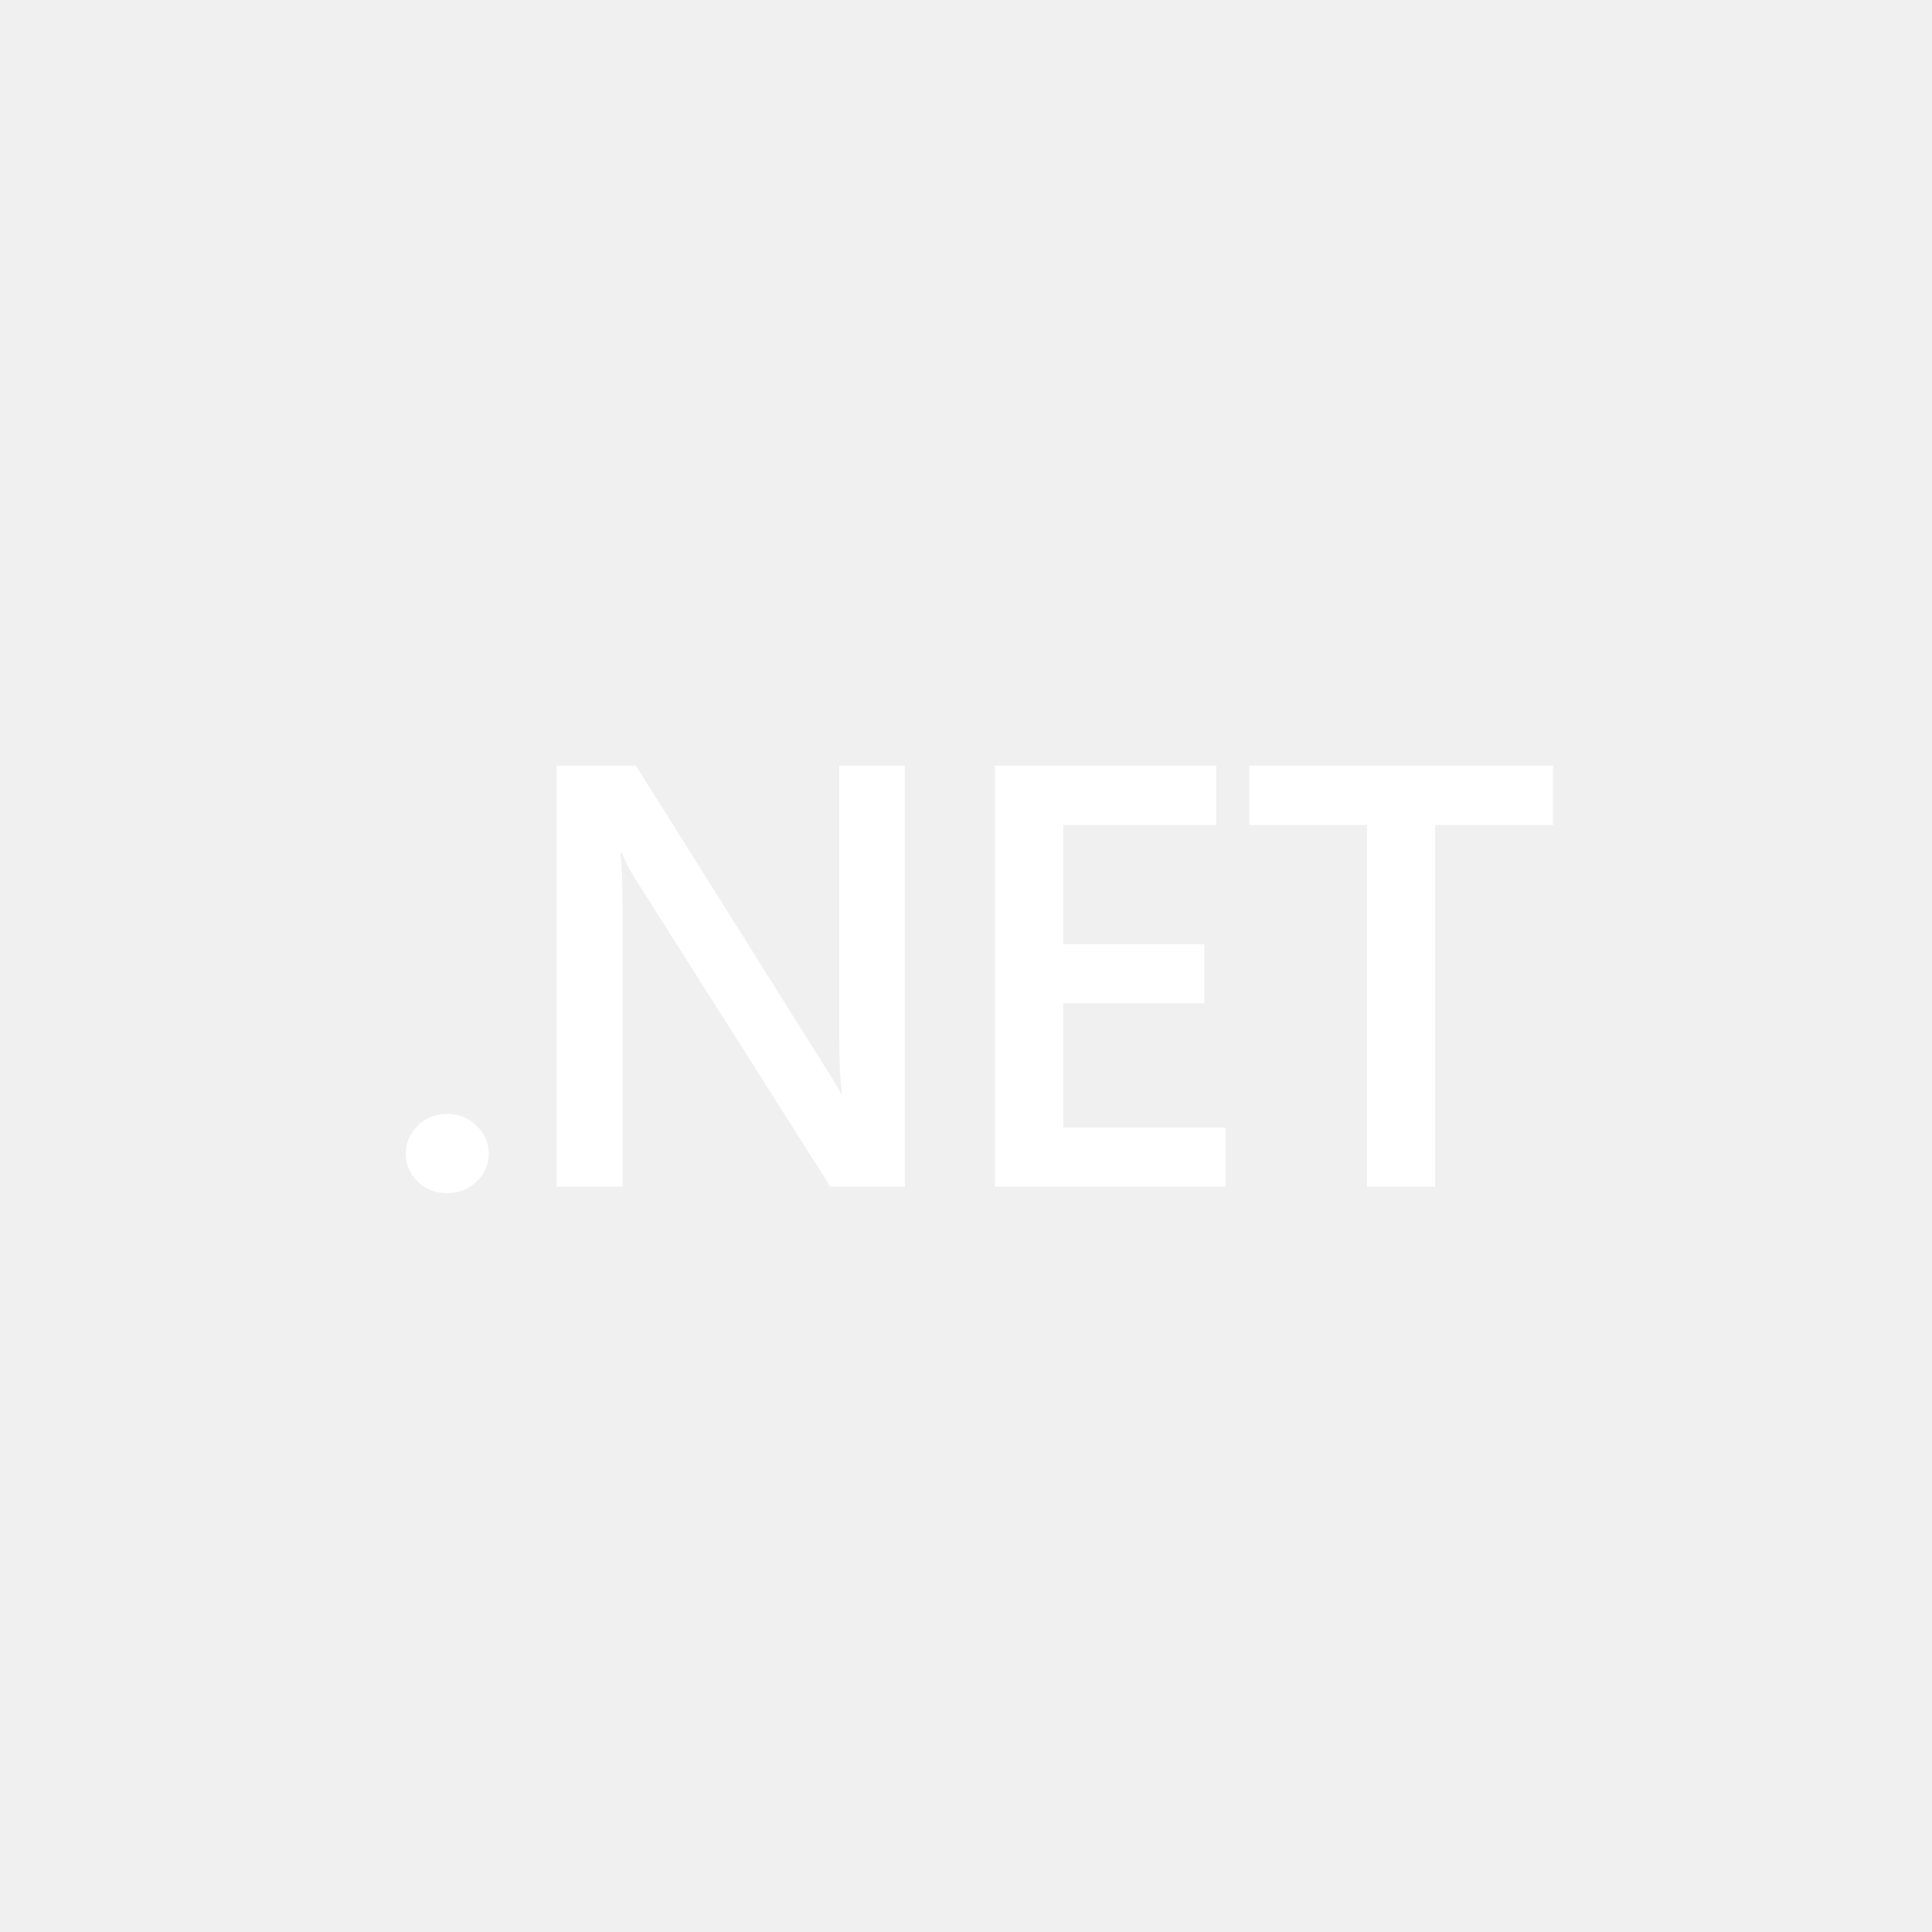
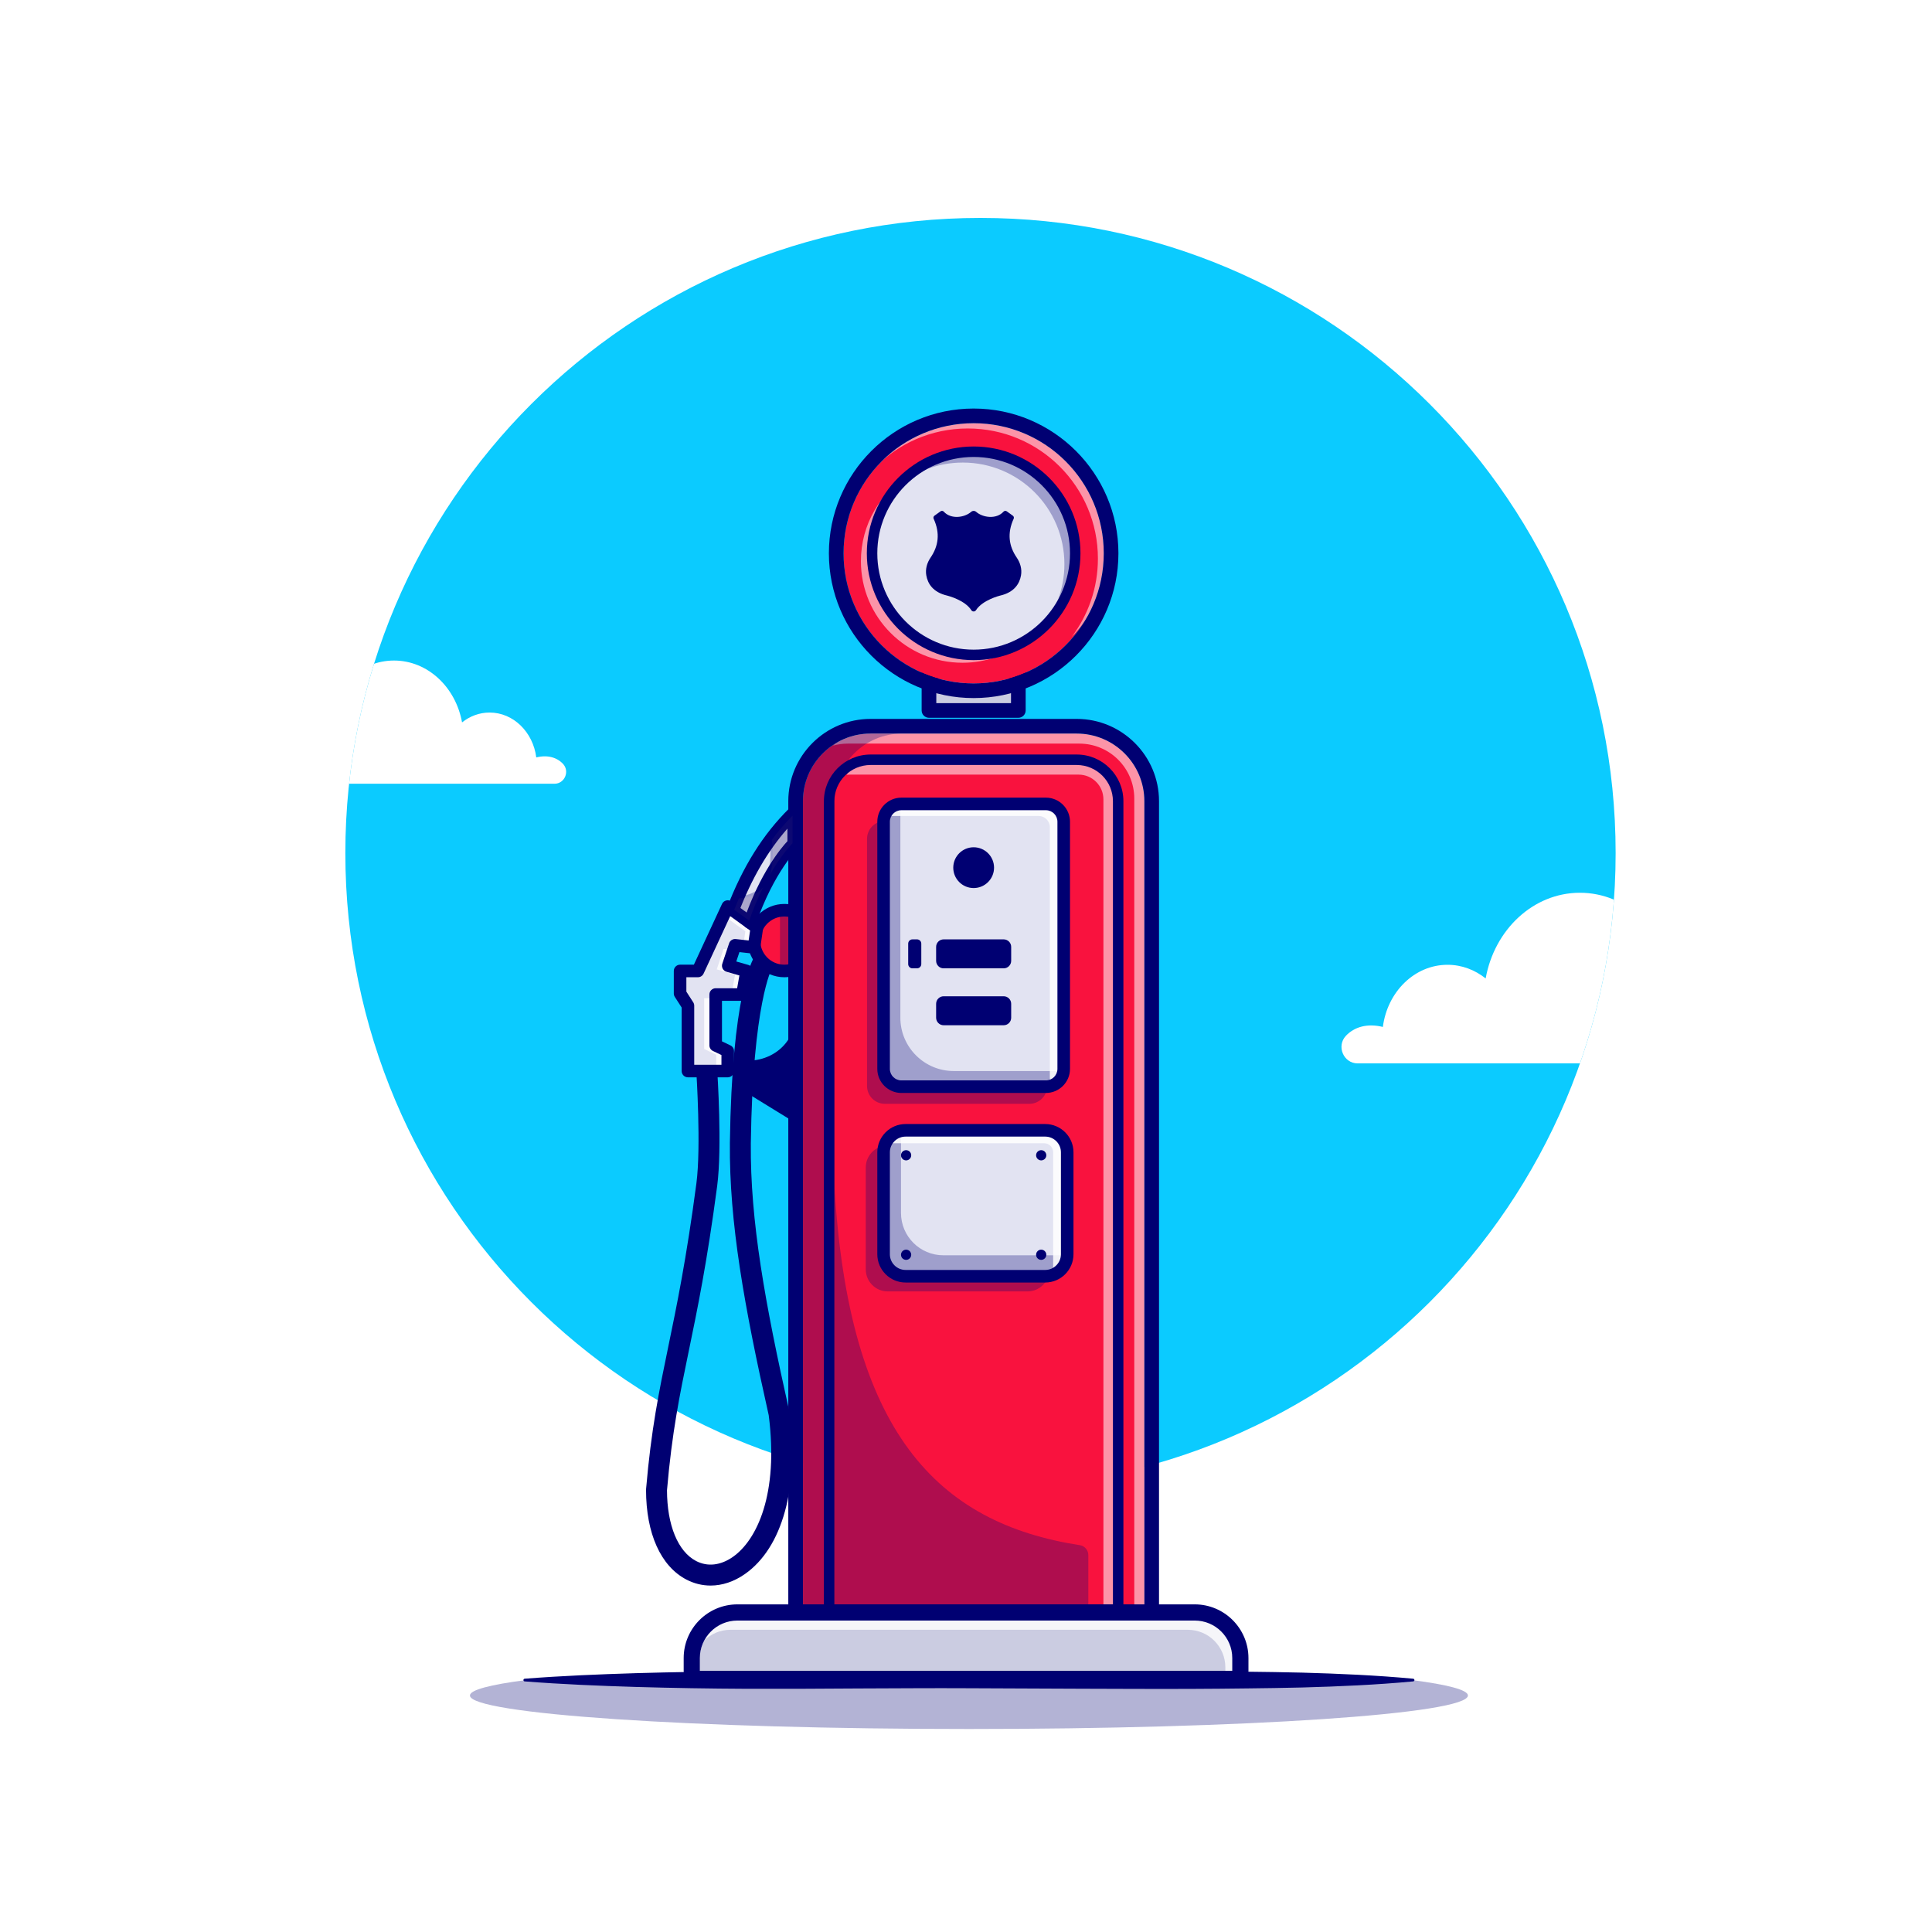
- <svg xmlns="http://www.w3.org/2000/svg" width="456" height="456" viewBox="0 0 456 456" version="1.1" xml:space="preserve" style="fill-rule:evenodd;clip-rule:evenodd;stroke-linejoin:round;stroke-miterlimit:2;">
-   <path d="m 105.5,281.609 c -2.703,0 -5.001,-0.9 -6.893,-2.702 -1.892,-1.848 -2.838,-4.042 -2.838,-6.582 0,-2.587 0.946,-4.804 2.838,-6.652 1.892,-1.848 4.19,-2.772 6.893,-2.772 2.748,0 5.068,0.924 6.96,2.772 1.937,1.848 2.906,4.064 2.906,6.652 0,2.54 -0.968,4.734 -2.906,6.582 -1.892,1.802 -4.212,2.702 -6.96,2.702 z" style="fill:#ffffff;fill-rule:nonzero;stroke-width:0.838" />
-   <path d="M 213.561,280.084 H 195.99 L 149.7,207.054 c -1.171,-1.848 -2.14,-3.765 -2.906,-5.751 h -0.406 c 0.361,2.125 0.541,6.675 0.541,13.65 v 65.132 h -15.543 v -99.36 h 18.719 l 44.737,71.298 c 1.892,2.957 3.109,4.989 3.649,6.098 h 0.27 c -0.45,-2.632 -0.676,-7.09 -0.676,-13.373 v -64.023 h 15.476 z" style="fill:#ffffff;fill-rule:nonzero;stroke-width:0.838" />
-   <path d="m 289.251,280.084 h -54.401 v -99.36 h 52.238 v 13.997 h -36.154 v 28.131 h 33.316 v 13.927 h -33.316 v 29.378 h 38.316 z" style="fill:#ffffff;fill-rule:nonzero;stroke-width:0.838" />
-   <path d="M 366.565,194.721 H 338.722 v 85.363 h -16.084 v -85.363 h -27.775 v -13.997 h 71.701 z" style="fill:#ffffff;fill-rule:nonzero;stroke-width:0.838" />
+ <svg xmlns="http://www.w3.org/2000/svg" xmlns:xlink="http://www.w3.org/1999/xlink" version="1.1" id="Layer_1" x="0px" y="0px" viewBox="0 0 4000 4000" style="enable-background:new 0 0 4000 4000;" xml:space="preserve">
+   <g>
+     <g>
+       <rect style="fill:#FFFFFF;" width="4000" height="4000" />
+     </g>
+     <g>
+       <g>
+         <defs>
+           <circle id="SVGID_1_" cx="2030" cy="1766.2" r="1315" />
+         </defs>
+         <use xlink:href="#SVGID_1_" style="overflow:visible;fill:#0BCBFF;" />
+         <clipPath id="SVGID_00000174582578434825833890000003911197032837788058_">
+           <use xlink:href="#SVGID_1_" style="overflow:visible;" />
+         </clipPath>
+         <g style="clip-path:url(#SVGID_00000174582578434825833890000003911197032837788058_);">
+           <path style="fill:#FFFFFF;" d="M517.291,1622.651h630.764c20.95,0,32.036-25.717,17.555-41.175      c-12.496-13.34-32.058-19.083-55.309-13.3c-6.726-52.549-47.422-92.923-96.641-92.923c-21.262,0-40.975,7.566-57.03,20.428      c-13.111-73.045-71.195-128.105-140.87-128.105c-69.769,0-127.884,55.163-140.932,128.311      c-21.014-15.648-46.337-24.761-73.55-24.761c-58.75,0-108.52,29.247-125.757,95.988      C468.276,1595.158,488.887,1622.651,517.291,1622.651z" />
+         </g>
+         <g style="clip-path:url(#SVGID_00000174582578434825833890000003911197032837788058_);">
+           <path style="fill:#FFFFFF;" d="M3684.379,2201.634h-873.593c-29.015,0-44.368-35.617-24.313-57.026      c17.307-18.476,44.4-26.429,76.602-18.42c9.315-72.779,65.678-128.696,133.846-128.696c29.448,0,56.749,10.478,78.985,28.292      c18.158-101.166,98.603-177.422,195.102-177.422c96.628,0,177.116,76.399,195.188,177.708      c29.104-21.672,64.176-34.294,101.865-34.294c81.367,0,150.297,40.506,174.171,132.941      C3752.264,2163.557,3723.718,2201.634,3684.379,2201.634z" />
+         </g>
+       </g>
+     </g>
+     <g>
+       <g>
+         <g style="opacity:0.3;">
+           <path style="fill:#000072;" d="M2923.346,3478.382H1088.804c-73.992,9.561-115.856,20.425-115.856,31.946      c0,38.32,462.548,69.382,1033.127,69.382s1033.127-31.063,1033.127-69.382      C3039.202,3498.807,2997.338,3487.943,2923.346,3478.382z" />
+         </g>
+         <g>
+           <path style="fill:#E2E3F2;" d="M1643.289,1682.872v63.962c0,0-52.037,49.565-91.021,163.092l-35.082-25.411      c3.469-9.02,7.068-17.953,10.798-26.669c18.647-43.754,40.893-83.823,67.388-119.598      C1609.985,1718.43,1625.943,1699.913,1643.289,1682.872z" />
+           <path style="fill:#000072;" d="M1553.477,1913.759l-39.185-28.386l0.664-1.719c3.623-9.434,7.271-18.432,10.83-26.75      c19.126-44.878,41.89-85.281,67.661-120.078c14.809-20.083,31.016-38.811,48.164-55.659l4.067-3.999v70.688l-0.742,0.708      c-0.518,0.493-52.1,50.576-90.41,162.139L1553.477,1913.759z M1520.084,1883.656l30.977,22.441      c36.079-103.369,83.359-153.694,89.834-160.259v-57.207c-15.464,15.603-30.112,32.751-43.599,51.038      c-25.552,34.502-48.13,74.575-67.109,119.114C1526.866,1866.545,1523.468,1874.902,1520.084,1883.656z" />
+         </g>
+         <g>
+           <path style="fill:#F9123E;" d="M1643.289,1887.55v119.685c-6.071,1.951-12.619,3.035-19.384,3.035      c-6.461,0-12.706-0.954-18.56-2.775c-25.672-7.935-44.318-31.829-44.318-60.103s18.646-52.167,44.318-60.103      c5.854-1.822,12.099-2.775,18.56-2.775C1630.67,1884.515,1637.218,1885.599,1643.289,1887.55z" />
+         </g>
+         <g>
+           <path style="fill:#CBCCE1;" d="M2551.296,3459.241H1448.986v-26.347c0-42.927,34.799-77.727,77.727-77.727h946.858      c42.927,0,77.727,34.799,77.727,77.727V3459.241z" />
+         </g>
+         <g style="opacity:0.8;">
+           <path style="fill:#FFFFFF;" d="M2473.569,3355.166h-946.857c-29.754,0-55.579,16.736-68.642,41.294      c14.011-13.689,33.151-22.154,54.287-22.154h946.857c42.927,0,77.728,34.801,77.728,77.728v7.208h14.355v-26.348      C2551.297,3389.967,2516.496,3355.166,2473.569,3355.166z" />
+         </g>
+         <g>
+           <path style="fill:#000072;" d="M2473.57,3355.168c42.925,0,77.725,34.8,77.725,77.727v26.348h-1102.31v-26.348      c0-42.927,34.8-77.727,77.729-77.727H2473.57 M2473.57,3321.672h-946.855c-61.328,0-111.226,49.895-111.226,111.223v26.348      c0,18.499,14.995,33.496,33.496,33.496h1102.31c18.501,0,33.496-14.998,33.496-33.496v-26.348      C2584.791,3371.567,2534.898,3321.672,2473.57,3321.672L2473.57,3321.672z" />
+         </g>
+         <g>
+           <path style="fill:#F9123E;" d="M1802.48,1518.769h426.732c77.348,0,140.051,62.703,140.051,140.051v1662.853h-706.834V1658.819      C1662.429,1581.472,1725.132,1518.769,1802.48,1518.769z" />
+         </g>
+         <g style="opacity:0.55;">
+           <path style="fill:#FFFFFF;" d="M2383.618,1649.234v1691.592h-35.211V1653.311c0-62.835-50.953-113.744-113.787-113.744h-479.303      c-10.581,0-20.858,1.431-30.572,4.163c24.587-21.509,56.85-34.518,92.105-34.518h426.703      C2320.914,1509.212,2383.618,1571.916,2383.618,1649.234z" />
+         </g>
+         <g style="opacity:0.3;">
+           <path style="fill:#000072;" d="M1867.541,1518.782c-77.361,0-140.066,62.705-140.066,140.023v1662.882h-65.046V1658.804      c0-77.318,62.705-140.023,140.066-140.023H1867.541z" />
+         </g>
+         <g style="opacity:0.3;">
+           <path style="fill:#000072;" d="M1652.859,1887.55v119.685c-6.071,1.951-12.619,3.035-19.384,3.035      c-6.461,0-12.706-0.954-18.56-2.775V1887.29c5.854-1.822,12.099-2.775,18.56-2.775      C1640.24,1884.515,1646.788,1885.599,1652.859,1887.55z" />
+         </g>
+         <g style="opacity:0.55;">
+           <path style="fill:#FFFFFF;" d="M2317.853,1644.356v1686.807h-33.347V1655.067c0-28.36-22.983-51.3-51.3-51.3h-474.143      c-2.082,0-4.163,0.13-6.201,0.39c13.313-20.901,36.686-34.778,63.268-34.778h426.703      C2284.202,1569.379,2317.853,1603.03,2317.853,1644.356z" />
+         </g>
+         <g>
+           <path style="fill:#000072;" d="M2229.215,1518.769c77.344,0,140.049,62.703,140.049,140.051v1662.852h-706.836V1658.82      c0-77.349,62.705-140.051,140.054-140.051H2229.215 M2229.215,1488.415h-426.733c-93.965,0-170.41,76.443-170.41,170.405      v1662.852c0,16.765,13.594,30.354,30.356,30.354h706.836c16.763,0,30.356-13.589,30.356-30.354V1658.82      C2399.62,1564.858,2323.175,1488.415,2229.215,1488.415L2229.215,1488.415z" />
+         </g>
+         <g>
+           <path style="fill:#000072;" d="M2229.2,1583.827c41.367,0,75.02,33.65,75.02,74.978v1662.881h-576.743V1658.806      c0-41.328,33.647-74.978,75.02-74.978H2229.2 M2229.2,1562.145h-426.704c-53.32,0-96.704,43.362-96.704,96.66v1662.881      c0,11.975,9.712,21.682,21.685,21.682h576.743c11.973,0,21.68-9.707,21.68-21.682V1658.806      C2325.899,1605.507,2282.52,1562.145,2229.2,1562.145L2229.2,1562.145z" />
+         </g>
+         <g>
+           <path style="fill:#E2E3F2;" d="M2165.452,2249.857H1866.24c-20.357,0-36.859-16.503-36.859-36.86v-511.696      c0-20.357,16.503-36.859,36.859-36.859h299.212c20.357,0,36.859,16.503,36.859,36.859v511.696      C2202.312,2233.354,2185.809,2249.857,2165.452,2249.857z" />
+           <path style="fill:#000072;" d="M2165.45,2252.25h-299.209c-21.645,0-39.253-17.61-39.253-39.253v-511.697      c0-21.643,17.607-39.251,39.253-39.251h299.209c21.646,0,39.253,17.607,39.253,39.251v511.697      C2204.703,2234.64,2187.095,2252.25,2165.45,2252.25z M1866.241,1666.835c-19.004,0-34.468,15.462-34.468,34.465v511.697      c0,19.006,15.464,34.468,34.468,34.468h299.209c19.004,0,34.468-15.461,34.468-34.468v-511.697      c0-19.004-15.464-34.465-34.468-34.465H1866.241z" />
+         </g>
+         <g style="opacity:0.3;">
+           <path style="fill:#000072;" d="M2168.011,2249.77c-0.651,19.731-16.912,35.558-36.816,35.558h-299.212      c-20.381,0-36.859-16.521-36.859-36.86v-511.696c0-19.514,15.134-35.472,34.301-36.773c-0.043,0.434-0.043,0.867-0.043,1.301      v511.696c0,20.338,16.522,36.86,36.859,36.86h299.212C2166.32,2249.857,2167.144,2249.814,2168.011,2249.77z" />
+         </g>
+         <g style="opacity:0.3;">
+           <path style="fill:#000072;" d="M2202.052,2217.421c-2.211,18.256-17.779,32.436-36.599,32.436H1866.24      c-20.338,0-36.859-16.522-36.859-36.86v-511.696c0-19.688,15.524-35.819,34.951-36.816c-0.173,1.431-0.26,2.948-0.26,4.423      v437.934c0,61.099,49.522,110.622,110.665,110.622h225.406C2200.794,2217.464,2201.401,2217.464,2202.052,2217.421z" />
+         </g>
+         <g style="opacity:0.85;">
+           <path style="fill:#FFFFFF;" d="M2202.312,1701.301v511.696c0,17.519-12.272,32.219-28.707,35.949v-536.284      c0-12.836-10.451-23.286-23.33-23.286h-318.899c4.943-14.484,18.69-24.934,34.865-24.934h299.212      C2185.79,1664.442,2202.312,1680.964,2202.312,1701.301z" />
+         </g>
+         <g>
+           <path style="fill:#000072;" d="M2165.45,2262.868h-299.209c-27.5,0-49.868-22.373-49.868-49.871v-511.697      c0-27.498,22.368-49.868,49.868-49.868h299.209c27.5,0,49.868,22.371,49.868,49.868v511.697      C2215.318,2240.495,2192.95,2262.868,2165.45,2262.868z M1866.241,1677.453c-13.149,0-23.852,10.698-23.852,23.848v511.697      c0,13.152,10.703,23.85,23.852,23.85h299.209c13.149,0,23.853-10.698,23.853-23.85v-511.697      c0-13.149-10.703-23.848-23.853-23.848H1866.241z" />
+         </g>
+         <g>
+           <rect x="1923.336" y="1390.015" style="fill:#CBCCE1;" width="185.02" height="80.904" />
+           <path style="fill:#000072;" d="M2110.748,1473.312h-189.805v-85.691h189.805V1473.312z M1925.728,1468.527h180.234v-76.121      h-180.234V1468.527z" />
+         </g>
+         <g>
+           <path style="fill:#000072;" d="M2108.355,1486.098h-185.02c-8.384,0-15.176-6.797-15.176-15.178v-80.906      c0-8.381,6.792-15.178,15.176-15.178h185.02c8.384,0,15.176,6.797,15.176,15.178v80.906      C2123.531,1479.301,2116.739,1486.098,2108.355,1486.098z M1938.511,1455.741h154.668v-50.549h-154.668V1455.741z" />
+         </g>
+         <g>
+           <path style="fill:#E2E3F2;" d="M2164.007,2642.302h-289.094c-25.147,0-45.532-20.385-45.532-45.532v-211.039      c0-25.147,20.385-45.532,45.532-45.532h289.094c25.147,0,45.532,20.385,45.532,45.532v211.039      C2209.539,2621.917,2189.154,2642.302,2164.007,2642.302z" />
+           <path style="fill:#000072;" d="M2164.005,2644.694h-289.092c-26.426,0-47.925-21.499-47.925-47.925v-211.038      c0-26.426,21.499-47.925,47.925-47.925h289.092c26.426,0,47.925,21.499,47.925,47.925v211.038      C2211.929,2623.195,2190.43,2644.694,2164.005,2644.694z M1874.913,2342.592c-23.789,0-43.14,19.353-43.14,43.14v211.038      c0,23.787,19.35,43.14,43.14,43.14h289.092c23.789,0,43.14-19.353,43.14-43.14v-211.038c0-23.787-19.351-43.14-43.14-43.14      H1874.913z" />
+         </g>
+         <g style="opacity:0.3;">
+           <path style="fill:#000072;" d="M2170.613,2641.826c-5.768,18.515-23.026,31.915-43.451,31.915h-289.108      c-25.151,0-45.532-20.381-45.532-45.532v-211.053c0-22.896,16.912-41.847,38.941-45.056c-1.344,4.293-2.081,8.89-2.081,13.617      v211.053c0,25.151,20.381,45.532,45.532,45.532h289.108C2166.276,2642.302,2168.445,2642.128,2170.613,2641.826z" />
+         </g>
+         <g style="opacity:0.3;">
+           <path style="fill:#000072;" d="M2209.51,2597.941c-0.607,24.63-20.728,44.361-45.489,44.361h-289.108      c-25.151,0-45.532-20.381-45.532-45.532v-211.053c0-21.899,15.481-40.198,36.079-44.535c-0.043,0.39-0.043,0.78-0.043,1.171      v168.903c0,48.437,39.244,87.682,87.682,87.682h246.958C2203.309,2598.938,2206.431,2598.591,2209.51,2597.941z" />
+         </g>
+         <g style="opacity:0.85;">
+           <path style="fill:#FFFFFF;" d="M2209.553,2385.717v211.053c0,19.34-12.055,35.906-29.097,42.454V2385.63      c0-10.321-8.369-18.69-18.69-18.69h-328.31c7.112-15.785,22.983-26.755,41.456-26.755h289.108      C2189.172,2340.185,2209.553,2360.566,2209.553,2385.717z" />
+         </g>
+         <g>
+           <path style="fill:#000072;" d="M2164.005,2655.312h-289.092c-32.28,0-58.54-26.262-58.54-58.542v-211.038      c0-32.28,26.26-58.542,58.54-58.542h289.092c32.28,0,58.54,26.262,58.54,58.542v211.038      C2222.545,2629.05,2196.285,2655.312,2164.005,2655.312z M1874.913,2353.21c-17.935,0-32.524,14.59-32.524,32.522v211.038      c0,17.932,14.59,32.522,32.524,32.522h289.092c17.935,0,32.524-14.59,32.524-32.522v-211.038      c0-17.932-14.59-32.522-32.524-32.522H1874.913z" />
+         </g>
+         <g>
+           <path style="fill:#000072;" d="M1086.277,3475.591c76.65-5.967,153.301-9.111,229.949-11.465      c76.65-2.229,153.301-3.462,229.951-3.818c76.648-0.188,153.298,0.066,229.949,0.676l114.976,0.476      c38.325,0.222,76.648,0.142,114.973-0.017l229.951-0.986l114.973-0.361c38.325,0.024,76.65-0.239,114.976,0.02      c38.325,0.203,76.65,0.437,114.976,0.959c38.325,0.31,76.648,1.089,114.973,1.912c76.65,2.141,153.301,5.459,229.951,12.605      c1.541,0.144,2.673,1.509,2.529,3.052c-0.127,1.365-1.213,2.407-2.529,2.529c-76.65,7.146-153.301,10.464-229.951,12.605      c-38.325,0.823-76.648,1.602-114.973,1.912c-38.325,0.522-76.65,0.757-114.976,0.959c-38.325,0.259-76.65-0.005-114.976,0.02      l-114.973-0.361l-229.951-0.986c-38.325-0.159-76.648-0.239-114.973-0.017l-114.976,0.476      c-76.65,0.61-153.301,0.864-229.949,0.676c-76.65-0.356-153.301-1.589-229.951-3.818      c-76.648-2.354-153.298-5.498-229.949-11.465c-1.541-0.12-2.693-1.467-2.573-3.008      C1083.811,3476.77,1084.924,3475.693,1086.277,3475.591z" />
+         </g>
+         <g>
+           <path style="fill:#000072;" d="M1623.907,2023.281c-41.846,0-75.889-34.043-75.889-75.889s34.043-75.889,75.889-75.889      c7.944,0,15.801,1.233,23.359,3.662c6.841,2.197,10.605,9.526,8.403,16.365c-2.197,6.843-9.536,10.605-16.362,8.406      c-4.985-1.601-10.166-2.412-15.4-2.412c-27.5,0-49.873,22.371-49.873,49.868s22.373,49.868,49.873,49.868      c5.239,0,10.42-0.811,15.4-2.41c6.841-2.195,14.165,1.565,16.362,8.406c2.202,6.838-1.563,14.167-8.403,16.365      C1639.713,2022.048,1631.856,2023.281,1623.907,2023.281z" />
+         </g>
+         <g>
+           <polygon style="fill:#E2E3F2;" points="1521.87,1957.15 1507.776,1999.429 1545.72,2010.271 1537.047,2059.055       1481.758,2059.055 1481.758,2164.213 1506.692,2176.138 1506.692,2217.464 1424.3,2217.464 1424.3,2082.168 1408.039,2056.887       1408.039,2010.271 1444.898,2010.271 1506.692,1876.926 1567.011,1920.594 1561.027,1961.486     " />
+           <path style="fill:#000072;" d="M1509.083,2219.858h-87.173V2082.87l-16.265-25.281v-49.712h37.725l62.373-134.592l63.848,46.221      l-6.533,44.612l-39.526-4.378l-12.695,38.076l37.617,10.747l-9.399,52.883h-54.902v101.257l24.932,11.924V2219.858z       M1426.695,2215.073h77.603v-37.427l-24.932-11.924v-109.06h55.674l7.944-44.685l-38.271-10.933l15.498-46.484l38.784,4.294      l5.44-37.17l-56.797-41.118l-61.211,132.097h-35.996v43.521l16.265,25.281V2215.073z" />
+         </g>
+         <g style="opacity:0.85;">
+           <polygon style="fill:#FFFFFF;" points="1481.758,2164.213 1506.692,2176.138 1506.692,2217.464 1482.842,2217.464       1482.842,2183.727 1457.908,2171.802 1457.908,2066.644 1481.758,2066.644     " />
+         </g>
+         <g style="opacity:0.85;">
+           <polygon style="fill:#FFFFFF;" points="1507.776,1999.429 1545.72,2010.271 1537.047,2059.055 1514.541,2059.055       1521.87,2017.859 1483.926,2007.018 1498.019,1964.738 1518.574,1967.037     " />
+         </g>
+         <g style="opacity:0.85;">
+           <polygon style="fill:#FFFFFF;" points="1567.011,1920.594 1561.027,1961.486 1538.651,1959.014 1543.161,1928.183       1498.063,1895.529 1506.692,1876.926     " />
+         </g>
+         <g>
+           <path style="fill:#000072;" d="M1506.69,2230.475h-82.388c-7.183,0-13.008-5.825-13.008-13.01V2085.99l-14.199-22.065      c-1.348-2.1-2.065-4.543-2.065-7.039v-46.616c0-7.185,5.825-13.01,13.008-13.01h28.55l58.301-125.803      c1.631-3.528,4.756-6.138,8.521-7.119c3.74-0.974,7.759-0.232,10.908,2.051l60.322,43.669c3.926,2.842,5.947,7.627,5.244,12.422      l-5.986,40.891c-1.016,6.934-7.378,11.819-14.302,11.045l-28.706-3.179l-6.475,19.417l24.878,7.107      c6.411,1.833,10.4,8.22,9.233,14.788l-8.672,48.784c-1.104,6.208-6.499,10.732-12.808,10.732h-42.28v83.95l17.539,8.386      c4.517,2.161,7.393,6.726,7.393,11.736v41.328C1519.698,2224.65,1513.873,2230.475,1506.69,2230.475z M1437.31,2204.455h56.372      v-20.12l-17.539-8.386c-4.517-2.161-7.393-6.726-7.393-11.736v-105.159c0-7.185,5.825-13.01,13.008-13.01h44.39l4.707-26.489      l-26.655-7.615c-3.413-0.976-6.279-3.301-7.935-6.44c-1.655-3.14-1.953-6.819-0.835-10.183l14.097-42.28      c1.938-5.82,7.676-9.504,13.774-8.816l26.67,2.954l3.027-20.664l-41.147-29.788l-55.151,119.016      c-2.129,4.597-6.733,7.542-11.802,7.542h-23.853v29.783l14.199,22.065c1.348,2.1,2.066,4.543,2.066,7.039V2204.455z" />
+         </g>
+         <g>
+           <path style="fill:#000072;" d="M1552.276,1922.939c-1.401,0-2.827-0.227-4.224-0.708c-6.797-2.334-10.415-9.734-8.081-16.528      c33.74-98.284,76.958-149.814,90.308-164.146v-25.994c-41.108,46.741-74.287,103.85-100.952,173.596      c-2.563,6.709-10.078,10.078-16.797,7.505c-6.714-2.566-10.073-10.085-7.51-16.797      c32.656-85.413,74.898-152.883,129.141-206.267c3.735-3.672,9.312-4.751,14.15-2.727c4.839,2.026,7.983,6.758,7.983,12v63.96      c0,3.56-1.455,6.965-4.033,9.419c-0.478,0.462-50.391,49.275-87.681,157.898      C1562.73,1919.545,1557.681,1922.939,1552.276,1922.939z" />
+         </g>
+         <g>
+           <path style="fill:#000072;" d="M1471.202,3282.734c-17.197,0-34.175-4.116-50.117-12.424      c-53.071-27.666-83.511-95.349-83.511-185.693c0-0.615,0.025-1.228,0.078-1.841c10.503-123.335,26.831-202.244,45.737-293.613      c17.666-85.376,37.69-182.141,58.442-339.258c9.912-75.032-0.039-229.47-0.142-231.021l43.271-2.837      c0.425,6.506,10.332,160.259-0.142,239.536c-20.957,158.679-41.152,256.267-58.965,342.366      c-18.579,89.78-34.629,167.349-44.917,287.578c0.185,72.095,22.661,126.763,60.19,146.328      c23.677,12.336,50.708,9.346,76.148-8.423c49.717-34.729,95.273-130.012,74.282-293.323      c-50.723-225.889-81.865-399.004-80.425-563.359c4.199-305.442,46.147-378.616,50.918-385.955l36.357,23.633      c-0.137,0.264-39.902,71.023-43.916,362.81c-1.401,160.322,29.419,330.986,79.6,554.346c0.142,0.647,0.259,1.301,0.342,1.96      c20.215,155.537-14.302,280.935-92.324,335.437C1519.542,3274.745,1495.162,3282.734,1471.202,3282.734z" />
+         </g>
+         <g>
+           <path style="fill:#000072;" d="M1643.289,2126.269v196.223l-102.816-63.225v-63.311h8.435c32.005,0,62.836-14.59,81.293-40.737      C1636.164,2146.772,1640.856,2137.145,1643.289,2126.269z" />
+         </g>
+         <g>
+           <circle style="fill:#000072;" cx="1875.997" cy="2391.875" r="10.57" />
+         </g>
+         <g>
+           <circle style="fill:#000072;" cx="2155.695" cy="2391.875" r="10.57" />
+         </g>
+         <g>
+           <circle style="fill:#000072;" cx="1875.997" cy="2597.854" r="10.57" />
+         </g>
+         <g>
+           <circle style="fill:#000072;" cx="2155.695" cy="2597.854" r="10.57" />
+         </g>
+         <g>
+           <path style="fill:#000072;" d="M2078.001,2004.85h-124.31c-8.582,0-15.539-6.957-15.539-15.539v-28.909      c0-8.582,6.957-15.539,15.539-15.539h124.31c8.582,0,15.539,6.957,15.539,15.539v28.909      C2093.54,1997.893,2086.583,2004.85,2078.001,2004.85z" />
+         </g>
+         <g>
+           <path style="fill:#000072;" d="M2078.001,2122.656h-124.31c-8.582,0-15.539-6.957-15.539-15.539v-28.909      c0-8.582,6.957-15.539,15.539-15.539h124.31c8.582,0,15.539,6.957,15.539,15.539v28.909      C2093.54,2115.699,2086.583,2122.656,2078.001,2122.656z" />
+         </g>
+         <g>
+           <path style="fill:#000072;" d="M1889.187,2004.85h9.396c4.89,0,8.854-3.964,8.854-8.854v-42.28c0-4.89-3.964-8.854-8.854-8.854      h-9.396c-4.89,0-8.854,3.964-8.854,8.854v42.28C1880.333,2000.886,1884.297,2004.85,1889.187,2004.85z" />
+         </g>
+         <g>
+           <circle style="fill:#000072;" cx="2015.846" cy="1796.399" r="42.222" />
+         </g>
+         <g>
+           <circle style="fill:#F9123E;" cx="2015.846" cy="1145.571" r="269.378" />
+         </g>
+         <g style="opacity:0.55;">
+           <path style="fill:#FFFFFF;" d="M2218.733,1318.809c34.127-45.142,54.378-101.385,54.378-162.312      c0-148.739-120.595-269.378-269.378-269.378c-75.931,0-144.489,31.396-193.447,81.958      c49.175-65.133,127.23-107.239,215.129-107.239c148.782,0,269.378,120.596,269.378,269.378      C2294.794,1204.155,2265.827,1270.285,2218.733,1318.809z" />
+         </g>
+         <g>
+           <circle style="fill:#E2E3F2;" cx="2015.846" cy="1145.571" r="210.316" />
+           <path style="fill:#000072;" d="M2015.845,1358.278c-117.29,0-212.71-95.42-212.71-212.708s95.42-212.707,212.71-212.707      s212.71,95.42,212.71,212.707S2133.135,1358.278,2015.845,1358.278z M2015.845,937.648      c-114.648,0-207.925,93.274-207.925,207.922c0,114.648,93.276,207.922,207.925,207.922s207.925-93.274,207.925-207.922      C2223.77,1030.922,2130.494,937.648,2015.845,937.648z" />
+         </g>
+         <g style="opacity:0.55;">
+           <path style="fill:#FFFFFF;" d="M2124.517,1325.662c-36.035,29.098-81.871,46.487-131.783,46.487      c-116.172,0-210.316-94.187-210.316-210.316c0-76.234,40.546-142.972,101.255-179.875      c-47.657,38.551-78.142,97.526-78.142,163.613c0,116.172,94.143,210.316,210.316,210.316      C2055.611,1355.887,2092.817,1344.829,2124.517,1325.662z" />
+         </g>
+         <g style="opacity:0.3;">
+           <path style="fill:#000072;" d="M2226.162,1145.571c0,63.832-28.447,121.029-73.329,159.623      c31.699-36.859,50.909-84.776,50.909-137.203c0-116.172-94.144-210.316-210.316-210.316c-52.427,0-100.344,19.21-137.204,50.909      c38.594-44.882,95.791-73.329,159.623-73.329C2132.019,935.256,2226.162,1029.399,2226.162,1145.571z" />
+         </g>
+         <g>
+           <path style="fill:#000072;" d="M2015.845,1366.725c-121.948,0-221.157-99.209-221.157-221.155s99.209-221.155,221.157-221.155      s221.157,99.209,221.157,221.155S2137.794,1366.725,2015.845,1366.725z M2015.845,946.096      c-109.99,0-199.478,89.485-199.478,199.475c0,109.99,89.487,199.475,199.478,199.475s199.478-89.485,199.478-199.475      C2215.323,1035.58,2125.836,946.096,2015.845,946.096z" />
+         </g>
+         <g>
+           <path style="fill:#000072;" d="M2113.876,1191.304c-2.813,16.159-13.018,34.999-43.634,41.933c0,0-35.956,8.813-49.563,30.084      c-2.264,3.539-7.401,3.538-9.664-0.001c-13.6-21.27-49.532-30.083-49.532-30.083c-30.648-6.967-40.854-25.775-43.667-41.933      c-2.29-12.887,1.406-26.004,8.799-36.798c16.321-23.854,20.204-50.298,6.416-80.46c-1.022-2.235-0.384-4.877,1.611-6.312      l12.676-9.119c2.125-1.529,5.012-1.136,6.776,0.799c14.945,16.397,43.068,12.174,56.421,0.404c3.082-2.717,7.58-2.717,10.662,0      c13.352,11.77,41.476,15.993,56.421-0.404c1.763-1.935,4.65-2.328,6.776-0.799l12.676,9.119      c1.995,1.435,2.633,4.077,1.611,6.312c-13.787,30.162-9.905,56.606,6.417,80.46      C2112.469,1165.3,2116.166,1178.417,2113.876,1191.304z" />
+         </g>
+         <g style="opacity:0.3;">
+           <path style="fill:#000072;" d="M2253.265,3219.663v102.024h-525.79v-868.929c29.004,513.187,213.414,700.59,508.274,746.402      C2245.839,3200.728,2253.265,3209.452,2253.265,3219.663z" />
+         </g>
+         <g style="opacity:0.3;">
+           <path style="fill:#281A71;" d="M1643.289,1682.872v63.962c0,0-52.037,49.565-91.021,163.092l-35.082-25.411      c3.469-9.02,7.068-17.953,10.798-26.669c1.474-0.216,2.992-0.347,4.554-0.433c83.302-5.421,62.834-119.164,62.834-119.164      C1609.985,1718.43,1625.943,1699.913,1643.289,1682.872z" />
+           <path style="fill:#000072;" d="M1553.477,1913.759l-39.185-28.386l0.664-1.719c3.623-9.434,7.271-18.432,10.83-26.75l0.523-1.23      l1.328-0.193c1.543-0.229,3.13-0.366,4.761-0.457c19.321-1.257,34.453-8.701,44.961-22.122      c26.191-33.464,15.767-93.625,15.659-94.231l-0.186-1.013l0.615-0.83c14.809-20.085,31.016-38.813,48.164-55.662l4.067-3.999      v70.688l-0.742,0.708c-0.518,0.493-52.1,50.576-90.41,162.139L1553.477,1913.759z M1520.084,1883.656l30.977,22.441      c9.175-26.292,19.082-49.16,28.848-68.74c-11.314,13.589-27.188,21.138-47.217,22.441c-1.04,0.059-2.056,0.134-3.042,0.244      C1526.5,1867.446,1523.287,1875.373,1520.084,1883.656z M1597.901,1738.852c1.074,6.631,6.021,41.719-4.102,72.551      c23.154-40.366,43.057-61.47,47.095-65.564v-57.207C1625.66,1704.003,1611.217,1720.871,1597.901,1738.852z" />
+         </g>
+         <g>
+           <path style="fill:#000072;" d="M2015.845,876.193c148.774,0,269.38,120.605,269.38,269.377      c0,148.774-120.605,269.377-269.38,269.377s-269.375-120.603-269.375-269.377      C1746.47,996.799,1867.071,876.193,2015.845,876.193 M2015.845,845.839c-165.273,0-299.731,134.458-299.731,299.731      s134.458,299.731,299.731,299.731s299.736-134.458,299.736-299.731S2181.119,845.839,2015.845,845.839L2015.845,845.839z" />
+         </g>
+       </g>
+     </g>
+   </g>
</svg>
